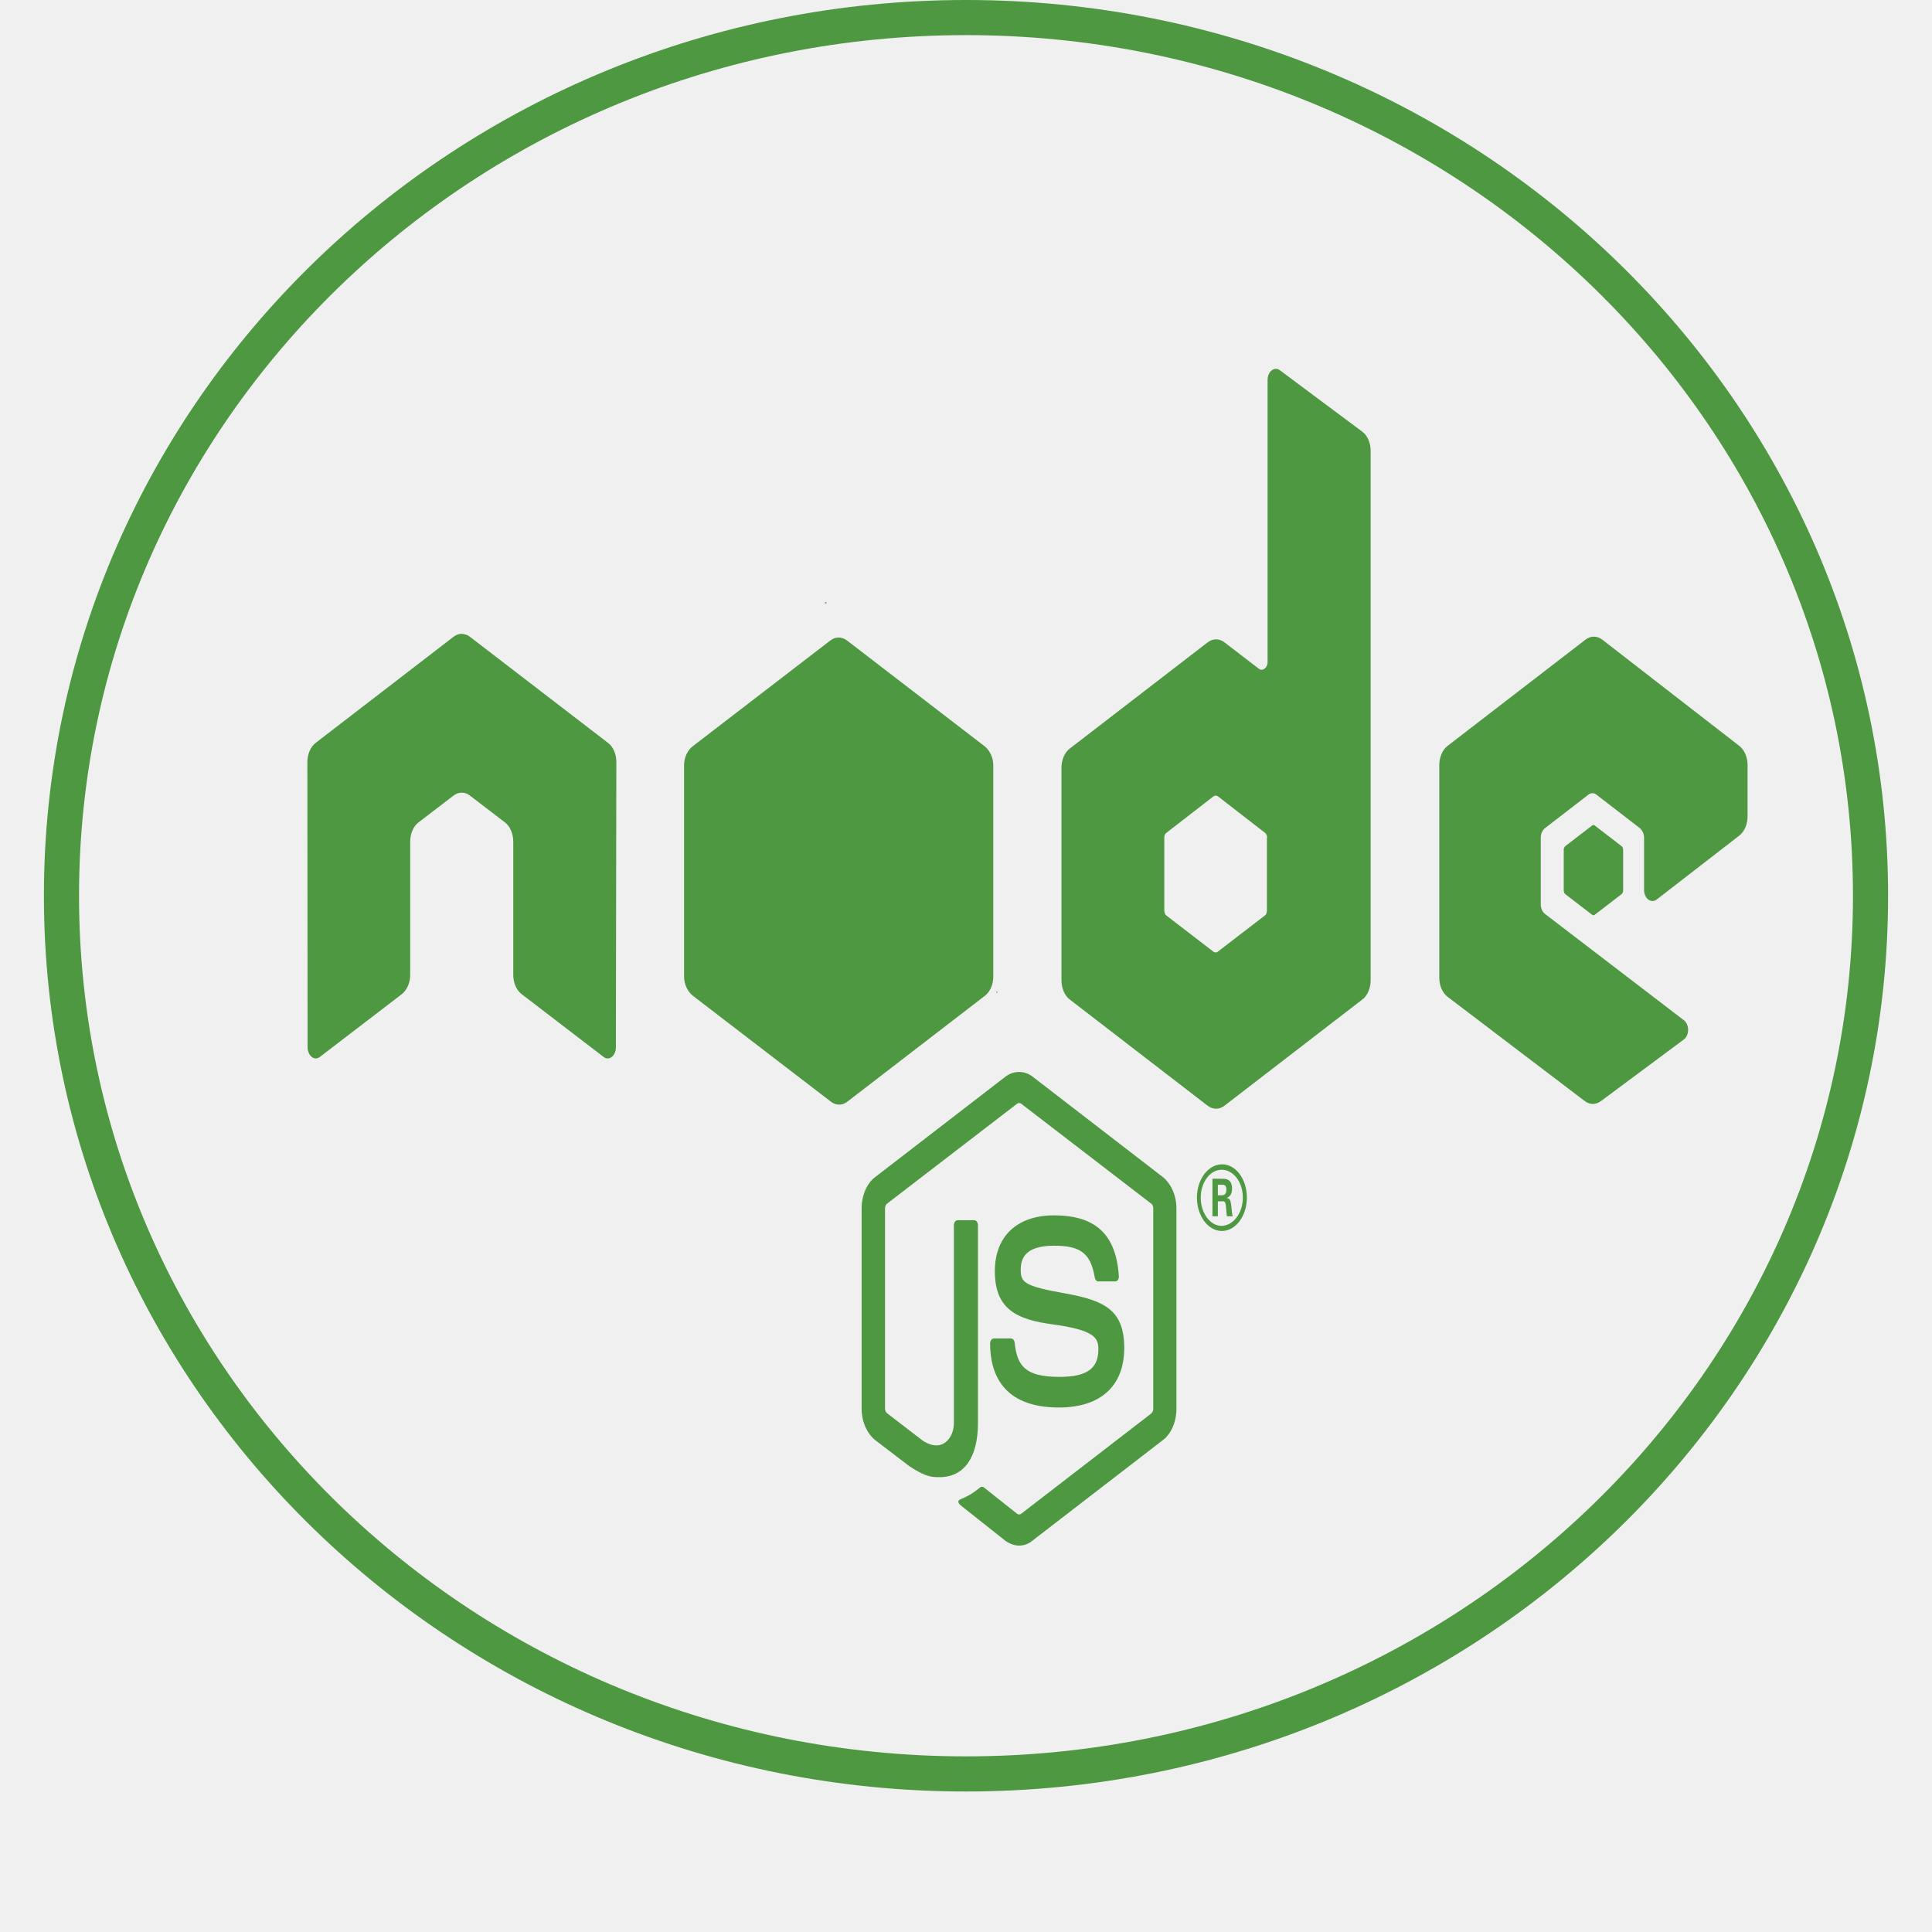
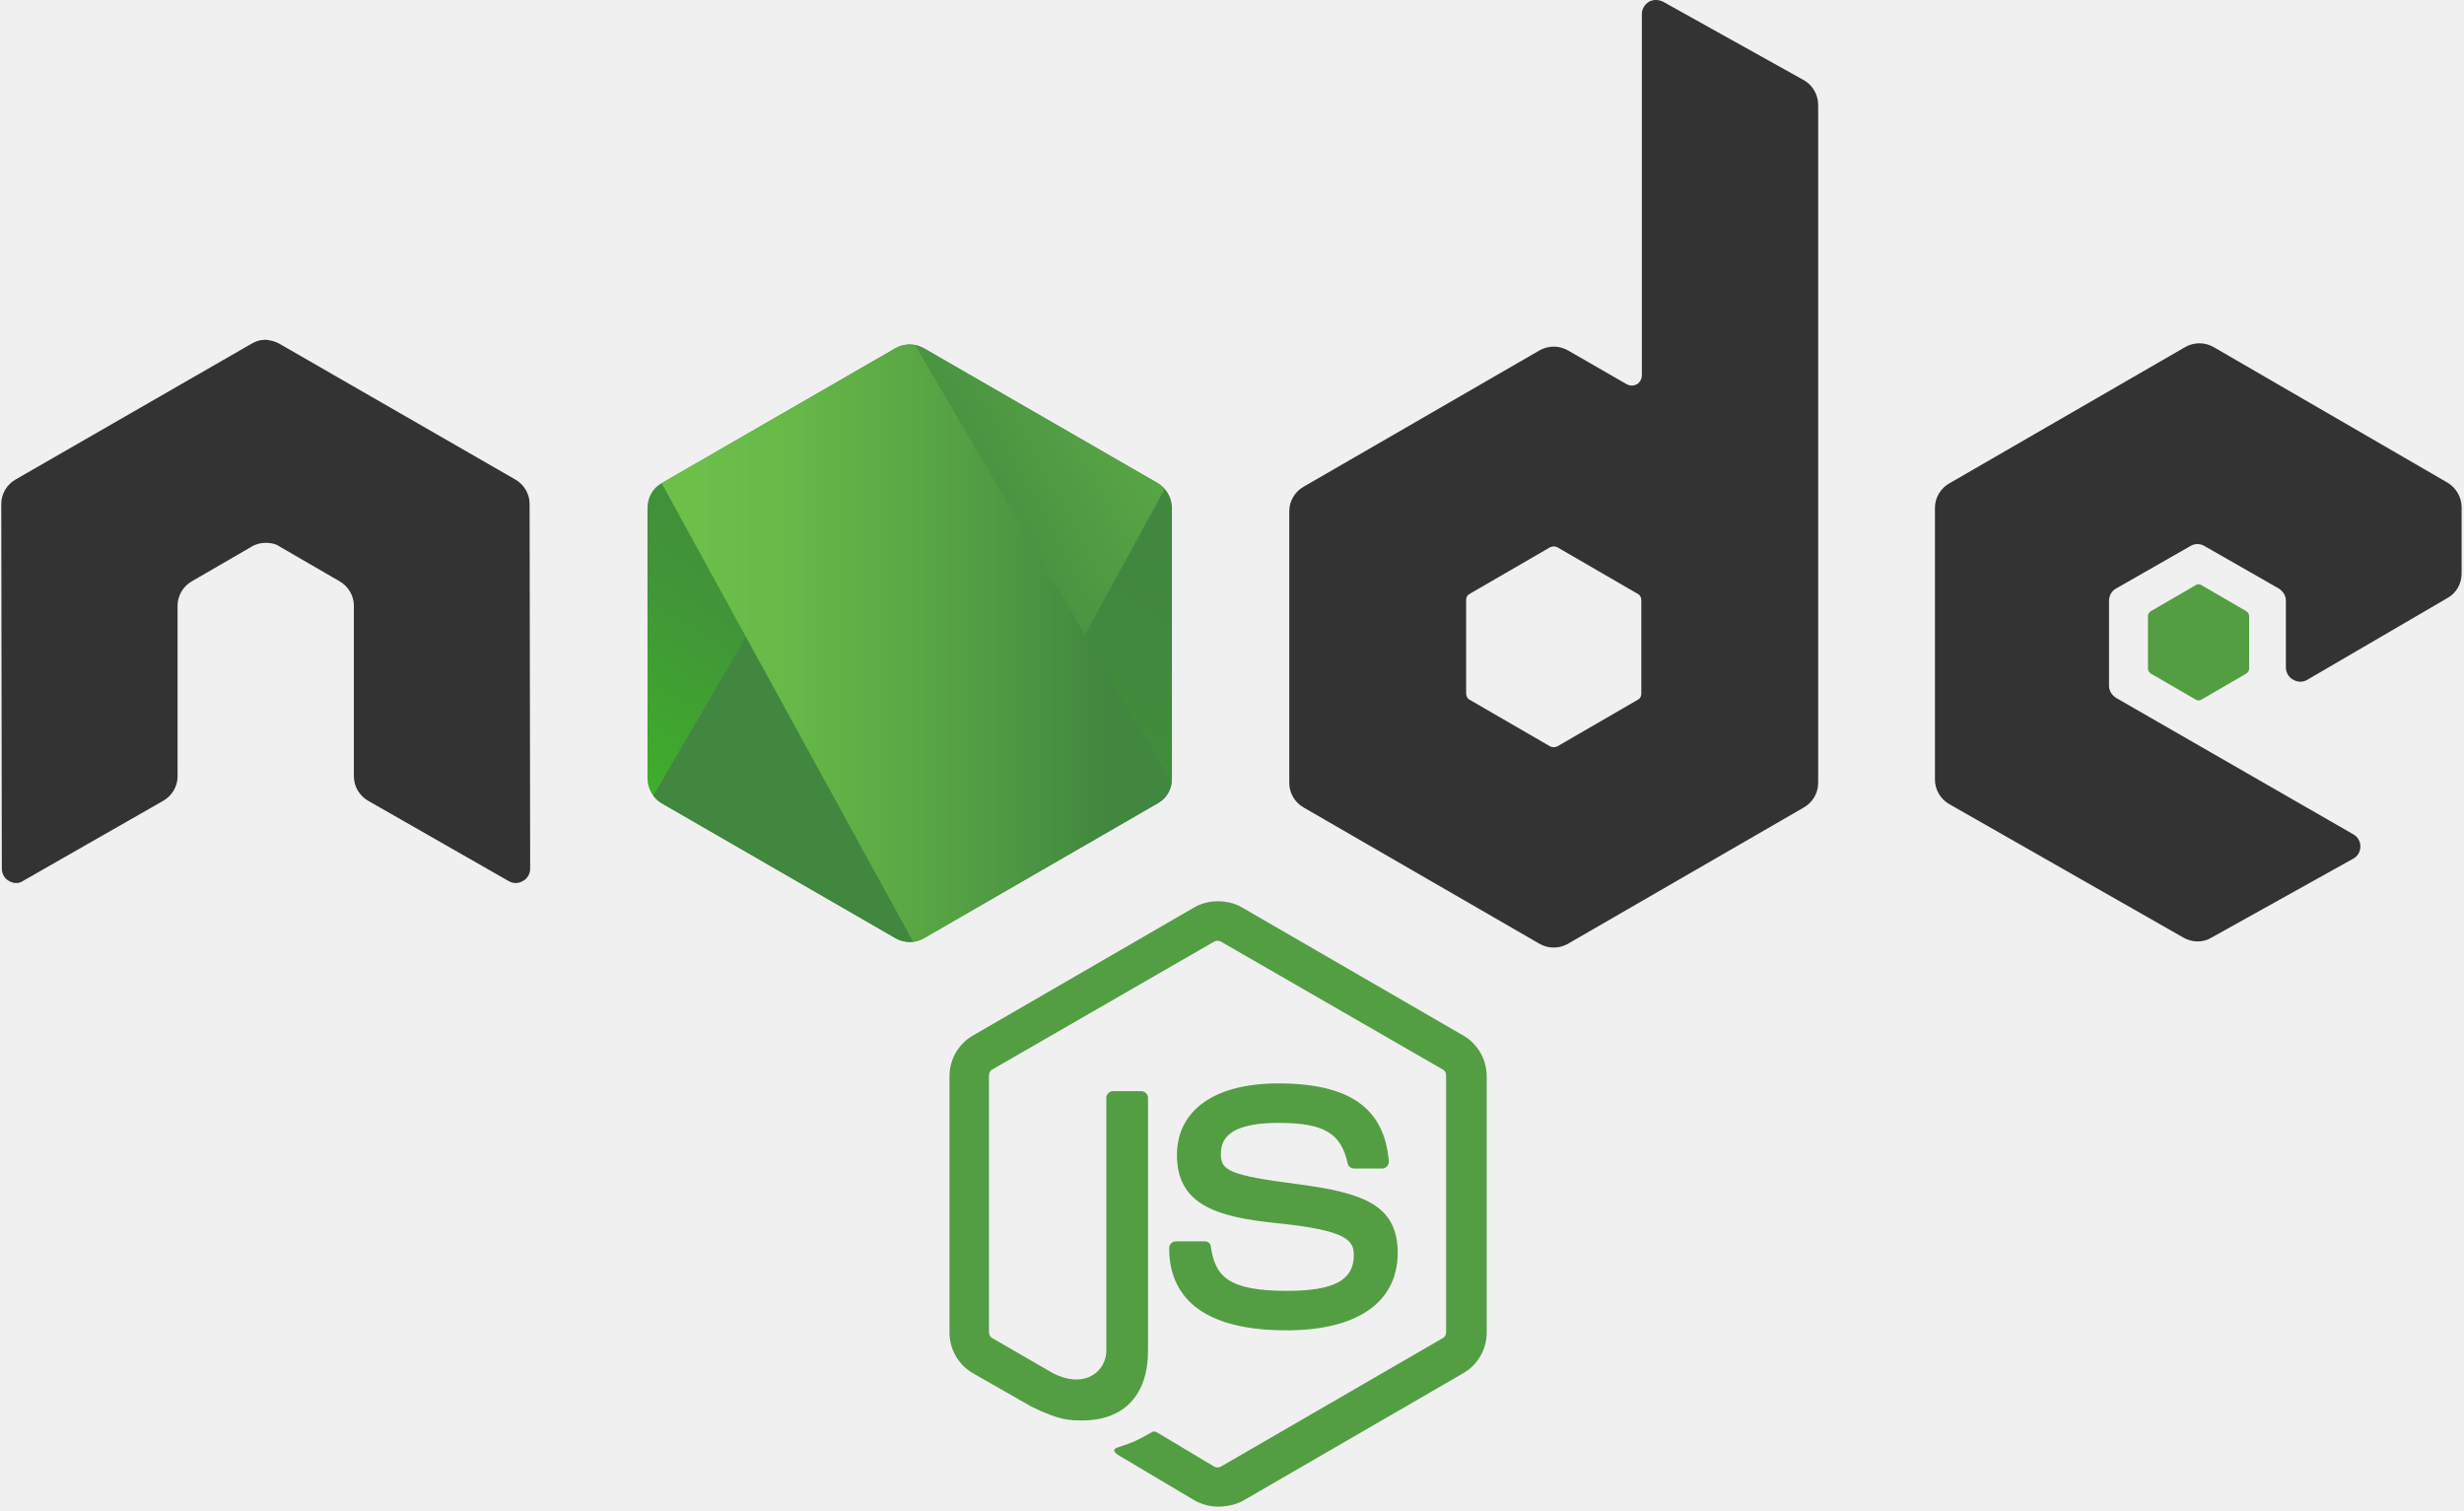
- <svg xmlns="http://www.w3.org/2000/svg" width="70" height="70" viewBox="0 0 105 110" fill="none">
-   <path d="M104 51C104 78.587 80.97 101 52.5 101C24.03 101 1 78.587 1 51C1 23.413 24.03 1 52.5 1C80.97 1 104 23.413 104 51Z" stroke="#4E9842" stroke-width="2" />
-   <path d="M55.526 88C55.257 88 54.988 87.897 54.744 87.727L52.284 85.778C51.913 85.504 52.092 85.402 52.22 85.351C52.707 85.129 52.81 85.077 53.335 84.667C53.386 84.633 53.463 84.65 53.514 84.684L55.411 86.188C55.475 86.24 55.577 86.24 55.641 86.188L63.047 80.479C63.111 80.428 63.162 80.326 63.162 80.206V68.805C63.162 68.686 63.124 68.583 63.047 68.532L55.641 62.84C55.577 62.789 55.487 62.789 55.411 62.84L48.005 68.532C47.928 68.583 47.89 68.703 47.89 68.805V80.206C47.89 80.308 47.941 80.411 48.005 80.462L50.029 82.018C51.131 82.753 51.81 81.881 51.81 81.026V69.762C51.81 69.609 51.9 69.472 52.028 69.472H52.963C53.079 69.472 53.181 69.591 53.181 69.762V81.026C53.181 82.992 52.387 84.103 50.99 84.103C50.568 84.103 50.222 84.103 49.286 83.488L47.339 82.001C46.865 81.624 46.557 80.941 46.557 80.206V68.805C46.557 68.07 46.852 67.369 47.339 67.01L54.744 61.302C55.218 60.943 55.833 60.943 56.295 61.302L63.7 67.01C64.174 67.386 64.482 68.07 64.482 68.805V80.206C64.482 80.941 64.187 81.642 63.7 82.001L56.295 87.709C56.077 87.897 55.808 88 55.526 88ZM61.509 76.753C61.509 74.617 60.433 74.052 58.153 73.642C55.846 73.232 55.616 73.027 55.616 72.309C55.616 71.711 55.808 70.925 57.512 70.925C59.037 70.925 59.6 71.369 59.831 72.736C59.857 72.873 59.933 72.959 60.036 72.959H60.997C61.061 72.959 61.112 72.924 61.151 72.873C61.189 72.805 61.215 72.736 61.202 72.651C61.048 70.292 59.882 69.198 57.512 69.198C55.398 69.198 54.142 70.395 54.142 72.377C54.142 74.548 55.398 75.129 57.422 75.403C59.844 75.728 60.036 76.189 60.036 76.822C60.036 77.933 59.37 78.394 57.807 78.394C55.846 78.394 55.411 77.745 55.27 76.445C55.257 76.309 55.167 76.206 55.052 76.206H54.091C53.976 76.206 53.873 76.326 53.873 76.497C53.873 78.155 54.552 80.138 57.794 80.138C60.164 80.138 61.509 78.907 61.509 76.753ZM68.492 68.19C68.492 69.233 67.852 70.087 67.07 70.087C66.288 70.087 65.648 69.233 65.648 68.19C65.648 67.113 66.314 66.293 67.07 66.293C67.839 66.275 68.492 67.113 68.492 68.19ZM68.262 68.19C68.262 67.301 67.723 66.6 67.057 66.6C66.404 66.6 65.866 67.301 65.866 68.19C65.866 69.079 66.404 69.796 67.057 69.796C67.723 69.779 68.262 69.061 68.262 68.19ZM67.685 69.25H67.352C67.339 69.147 67.288 68.6 67.288 68.583C67.262 68.463 67.237 68.395 67.121 68.395H66.839V69.25H66.532V67.113H67.083C67.275 67.113 67.647 67.113 67.647 67.677C67.647 68.07 67.454 68.156 67.339 68.207C67.557 68.224 67.57 68.412 67.608 68.686C67.621 68.856 67.647 69.147 67.685 69.25ZM67.326 67.745C67.326 67.455 67.172 67.455 67.096 67.455H66.839V68.053H67.083C67.288 68.053 67.326 67.865 67.326 67.745ZM32.592 43.389C32.592 42.927 32.412 42.517 32.117 42.295L24.263 36.261C24.135 36.158 23.982 36.107 23.828 36.09H23.751C23.597 36.09 23.456 36.158 23.315 36.261L15.474 42.295C15.179 42.517 15 42.944 15 43.389L15.013 59.627C15.013 59.849 15.102 60.054 15.243 60.173C15.384 60.293 15.564 60.293 15.717 60.173L20.381 56.601C20.676 56.362 20.855 55.952 20.855 55.507V47.918C20.855 47.474 21.035 47.046 21.329 46.824L23.315 45.303C23.469 45.183 23.623 45.132 23.789 45.132C23.956 45.132 24.122 45.183 24.263 45.303L26.249 46.824C26.544 47.046 26.723 47.474 26.723 47.918V55.507C26.723 55.952 26.903 56.379 27.198 56.601L31.861 60.173C32.002 60.293 32.194 60.293 32.335 60.173C32.476 60.071 32.566 59.849 32.566 59.627L32.592 43.389ZM75.539 25.664V55.815C75.539 56.259 75.36 56.687 75.065 56.909L67.211 62.959C66.916 63.182 66.558 63.182 66.263 62.959L58.409 56.909C58.114 56.687 57.935 56.259 57.935 55.815V43.713C57.935 43.269 58.114 42.842 58.409 42.62L66.263 36.569C66.558 36.347 66.916 36.347 67.211 36.569L69.171 38.073C69.389 38.244 69.671 38.022 69.671 37.697V21.63C69.671 21.151 70.055 20.844 70.376 21.083L75.052 24.57C75.347 24.775 75.539 25.202 75.539 25.664ZM69.645 47.696C69.645 47.576 69.594 47.474 69.53 47.422L66.839 45.337C66.763 45.286 66.673 45.286 66.596 45.337L63.905 47.422C63.828 47.474 63.79 47.576 63.79 47.696V51.849C63.79 51.969 63.841 52.072 63.905 52.123L66.596 54.191C66.673 54.242 66.763 54.242 66.827 54.191L69.517 52.123C69.594 52.072 69.632 51.969 69.632 51.849V47.696H69.645ZM96.526 47.576C96.821 47.354 97 46.927 97 46.482V43.56C97 43.115 96.821 42.688 96.526 42.466L88.723 36.415C88.428 36.193 88.07 36.193 87.775 36.415L79.921 42.466C79.626 42.688 79.447 43.115 79.447 43.56V55.661C79.447 56.123 79.626 56.533 79.921 56.755L87.724 62.686C88.006 62.908 88.364 62.908 88.659 62.686L93.374 59.182C93.694 58.943 93.694 58.328 93.374 58.088L85.469 52.037C85.315 51.918 85.225 51.713 85.225 51.49V47.696C85.225 47.474 85.315 47.269 85.469 47.149L87.929 45.252C88.07 45.132 88.262 45.132 88.403 45.252L90.863 47.149C91.004 47.269 91.106 47.474 91.106 47.696V50.67C91.106 51.149 91.503 51.456 91.824 51.217L96.526 47.576ZM86.622 48.175C86.571 48.226 86.532 48.294 86.532 48.38V50.704C86.532 50.79 86.571 50.875 86.622 50.909L88.134 52.072C88.185 52.123 88.262 52.123 88.313 52.072L89.825 50.909C89.876 50.858 89.915 50.79 89.915 50.704V48.38C89.915 48.294 89.876 48.209 89.825 48.175L88.313 47.012C88.262 46.961 88.185 46.961 88.134 47.012L86.622 48.175ZM54.053 55.61V43.577C54.053 43.132 53.847 42.705 53.553 42.483L45.724 36.466C45.455 36.261 45.084 36.227 44.776 36.466L36.948 42.483C36.653 42.705 36.448 43.115 36.448 43.577V55.61C36.448 56.088 36.692 56.499 36.961 56.704L44.802 62.72C45.109 62.959 45.468 62.942 45.75 62.72L53.566 56.704C53.796 56.533 53.963 56.242 54.027 55.9C54.04 55.815 54.053 55.712 54.053 55.61ZM44.533 34.261L44.43 34.347H44.571L44.533 34.261ZM54.296 56.516L54.245 56.396V56.55L54.296 56.516Z" fill="#4E9842" />
+ <svg xmlns="http://www.w3.org/2000/svg" xmlns:xlink="http://www.w3.org/1999/xlink" width="2500" height="1533" viewBox="0 0 512 314" preserveAspectRatio="xMidYMid">
+   <defs>
+     <linearGradient x1="68.188%" y1="17.487%" x2="27.823%" y2="89.755%" id="b">
+       <stop stop-color="#41873F" offset="0%" />
+       <stop stop-color="#418B3D" offset="32.88%" />
+       <stop stop-color="#419637" offset="63.52%" />
+       <stop stop-color="#3FA92D" offset="93.19%" />
+       <stop stop-color="#3FAE2A" offset="100%" />
+     </linearGradient>
+     <path id="a" d="M57.903 1.85a5.957 5.957 0 0 0-5.894 0L3.352 29.933c-1.85 1.04-2.89 3.005-2.89 5.085v56.286c0 2.08 1.156 4.045 2.89 5.085l48.657 28.085a5.957 5.957 0 0 0 5.894 0l48.658-28.085c1.849-1.04 2.89-3.005 2.89-5.085V35.019c0-2.08-1.157-4.045-2.89-5.085L57.903 1.85z" />
+     <linearGradient x1="43.277%" y1="55.169%" x2="159.245%" y2="-18.306%" id="d">
+       <stop stop-color="#41873F" offset="13.76%" />
+       <stop stop-color="#54A044" offset="40.32%" />
+       <stop stop-color="#66B848" offset="71.36%" />
+       <stop stop-color="#6CC04A" offset="90.81%" />
+     </linearGradient>
+     <linearGradient x1="-4413.77%" y1="13.43%" x2="5327.93%" y2="13.43%" id="e">
+       <stop stop-color="#6CC04A" offset="9.192%" />
+       <stop stop-color="#66B848" offset="28.64%" />
+       <stop stop-color="#54A044" offset="59.68%" />
+       <stop stop-color="#41873F" offset="86.24%" />
+     </linearGradient>
+     <linearGradient x1="-4.389%" y1="49.997%" x2="101.499%" y2="49.997%" id="f">
+       <stop stop-color="#6CC04A" offset="9.192%" />
+       <stop stop-color="#66B848" offset="28.64%" />
+       <stop stop-color="#54A044" offset="59.68%" />
+       <stop stop-color="#41873F" offset="86.24%" />
+     </linearGradient>
+     <linearGradient x1="-9713.77%" y1="36.21%" x2="27.93%" y2="36.21%" id="g">
+       <stop stop-color="#6CC04A" offset="9.192%" />
+       <stop stop-color="#66B848" offset="28.64%" />
+       <stop stop-color="#54A044" offset="59.68%" />
+       <stop stop-color="#41873F" offset="86.24%" />
+     </linearGradient>
+     <linearGradient x1="-103.861%" y1="50.275%" x2="100.797%" y2="50.275%" id="h">
+       <stop stop-color="#6CC04A" offset="9.192%" />
+       <stop stop-color="#66B848" offset="28.64%" />
+       <stop stop-color="#54A044" offset="59.68%" />
+       <stop stop-color="#41873F" offset="86.24%" />
+     </linearGradient>
+     <linearGradient x1="130.613%" y1="-211.069%" x2="4.393%" y2="201.605%" id="i">
+       <stop stop-color="#41873F" offset="0%" />
+       <stop stop-color="#418B3D" offset="32.88%" />
+       <stop stop-color="#419637" offset="63.52%" />
+       <stop stop-color="#3FA92D" offset="93.19%" />
+       <stop stop-color="#3FAE2A" offset="100%" />
+     </linearGradient>
+   </defs>
+   <g fill="none">
+     <path d="M253.11 313.094c-1.733 0-3.351-.462-4.854-1.271l-15.371-9.13c-2.312-1.272-1.156-1.734-.462-1.965 3.12-1.04 3.698-1.272 6.934-3.12.347-.232.81-.116 1.156.115l11.789 7.05c.462.231 1.04.231 1.386 0l46.115-26.698c.462-.231.694-.694.694-1.271v-53.28c0-.579-.232-1.04-.694-1.272l-46.115-26.582c-.462-.232-1.04-.232-1.386 0l-46.115 26.582c-.462.231-.694.809-.694 1.271v53.28c0 .463.232 1.04.694 1.272l12.598 7.281c6.819 3.467 11.095-.578 11.095-4.623v-52.587c0-.693.578-1.387 1.387-1.387h5.894c.694 0 1.387.578 1.387 1.387v52.587c0 9.13-4.97 14.447-13.638 14.447-2.658 0-4.738 0-10.633-2.89l-12.135-6.934c-3.005-1.733-4.854-4.97-4.854-8.437v-53.28c0-3.467 1.849-6.704 4.854-8.437l46.114-26.698c2.89-1.618 6.82-1.618 9.709 0l46.114 26.698c3.005 1.733 4.855 4.97 4.855 8.437v53.28c0 3.467-1.85 6.704-4.855 8.437l-46.114 26.698c-1.503.694-3.236 1.04-4.854 1.04zm14.216-36.637c-20.225 0-24.386-9.246-24.386-17.105 0-.694.578-1.387 1.387-1.387h6.01c.693 0 1.271.462 1.271 1.156.925 6.125 3.583 9.13 15.834 9.13 9.708 0 13.87-2.196 13.87-7.397 0-3.005-1.157-5.2-16.297-6.703-12.598-1.272-20.457-4.045-20.457-14.1 0-9.362 7.86-14.91 21.035-14.91 14.793 0 22.075 5.086 23 16.18 0 .348-.116.694-.347 1.041-.232.231-.578.462-.925.462h-6.01c-.578 0-1.156-.462-1.271-1.04-1.387-6.356-4.97-8.437-14.447-8.437-10.633 0-11.905 3.699-11.905 6.472 0 3.352 1.503 4.392 15.834 6.241 14.216 1.85 20.92 4.508 20.92 14.447-.116 10.171-8.437 15.95-23.116 15.95z" fill="#539E43" />
+     <path d="M110.028 104.712c0-2.08-1.156-4.046-3.005-5.086l-49.004-28.2c-.81-.463-1.734-.694-2.658-.81h-.463c-.924 0-1.849.347-2.658.81l-49.004 28.2c-1.85 1.04-3.005 3.005-3.005 5.086l.116 75.817c0 1.04.578 2.08 1.502 2.543.925.578 2.08.578 2.89 0l29.125-16.643c1.849-1.04 3.005-3.005 3.005-5.085v-35.482c0-2.08 1.155-4.045 3.005-5.085l12.366-7.166c.925-.578 1.965-.81 3.005-.81 1.04 0 2.08.232 2.89.81l12.366 7.166c1.85 1.04 3.005 3.004 3.005 5.085v35.482c0 2.08 1.156 4.045 3.005 5.085l29.125 16.643c.925.578 2.08.578 3.005 0 .925-.463 1.503-1.503 1.503-2.543l-.116-75.817zM345.571.347c-.924-.463-2.08-.463-2.89 0-.924.578-1.502 1.502-1.502 2.542v75.125c0 .693-.346 1.386-1.04 1.849-.693.346-1.387.346-2.08 0l-12.251-7.05a5.957 5.957 0 0 0-5.895 0l-49.004 28.316c-1.849 1.04-3.005 3.005-3.005 5.085v56.516c0 2.08 1.156 4.046 3.005 5.086l49.004 28.316a5.957 5.957 0 0 0 5.895 0l49.004-28.316c1.849-1.04 3.005-3.005 3.005-5.086V21.844c0-2.196-1.156-4.16-3.005-5.201L345.572.347zm-4.507 143.776c0 .578-.231 1.04-.694 1.271l-16.758 9.708a1.714 1.714 0 0 1-1.503 0l-16.758-9.708c-.463-.231-.694-.809-.694-1.271v-19.417c0-.578.231-1.04.694-1.271l16.758-9.709a1.714 1.714 0 0 1 1.503 0l16.758 9.709c.463.23.694.809.694 1.271v19.417zM508.648 124.244c1.85-1.04 2.89-3.005 2.89-5.086v-13.753c0-2.08-1.156-4.045-2.89-5.085l-48.657-28.2a5.957 5.957 0 0 0-5.894 0l-49.004 28.315c-1.85 1.04-3.005 3.005-3.005 5.086v56.516c0 2.08 1.155 4.045 3.005 5.085l48.657 27.738c1.85 1.04 4.045 1.04 5.779 0L489 178.45c.925-.463 1.503-1.503 1.503-2.543 0-1.04-.578-2.08-1.503-2.543l-49.235-28.316c-.924-.577-1.502-1.502-1.502-2.542v-17.683c0-1.04.578-2.08 1.502-2.543l15.372-8.784a2.821 2.821 0 0 1 3.005 0l15.371 8.784c.925.578 1.503 1.502 1.503 2.543v13.869c0 1.04.578 2.08 1.502 2.542.925.578 2.08.578 3.005 0l29.125-16.99z" fill="#333" />
+     <path d="M456.293 121.586a1.05 1.05 0 0 1 1.155 0l9.362 5.432c.347.23.578.577.578 1.04v10.864c0 .462-.231.809-.578 1.04l-9.362 5.432a1.05 1.05 0 0 1-1.155 0l-9.362-5.432c-.347-.231-.578-.578-.578-1.04v-10.864c0-.463.231-.81.578-1.04l9.362-5.432z" fill="#539E43" />
+     <g transform="translate(134.068 70.501)">
+       <mask id="c" fill="#fff">
+         <use xlink:href="#a" />
+       </mask>
+       <use fill="url(#b)" xlink:href="#a" />
+       <g mask="url(#c)">
+         <path d="M51.893 1.85L3.121 29.933C1.27 30.974 0 32.94 0 35.02v56.286c0 1.387.578 2.658 1.502 3.698L56.285 1.156c-1.387-.231-3.005-.116-4.392.693zM56.632 125.053c.462-.116.925-.347 1.387-.578l48.773-28.085c1.85-1.04 3.005-3.005 3.005-5.085V35.019c0-1.502-.694-3.005-1.734-4.045l-51.43 94.079z" />
+         <path d="M106.676 29.934L57.788 1.85a8.025 8.025 0 0 0-1.503-.578L1.502 95.12a6.082 6.082 0 0 0 1.619 1.387l48.888 28.085c1.387.809 3.005 1.04 4.507.577l51.432-94.078c-.347-.462-.81-.81-1.272-1.156z" fill="url(#d)" />
+       </g>
+       <g mask="url(#c)">
+         <path d="M109.797 91.305V35.019c0-2.08-1.271-4.045-3.12-5.085L57.786 1.85a5.106 5.106 0 0 0-1.848-.693l53.511 91.42c.231-.347.347-.809.347-1.271zM3.12 29.934C1.272 30.974 0 32.94 0 35.02v56.286c0 2.08 1.387 4.045 3.12 5.085l48.889 28.085c1.156.693 2.427.925 3.814.693L3.467 29.818l-.346.116z" />
+         <path fill="url(#e)" fill-rule="evenodd" d="M50.391.809l-.693.347h.924l-.231-.347z" transform="translate(0 -9.246)" />
+         <path d="M106.792 105.636c1.387-.809 2.427-2.196 2.89-3.698L56.053 10.402c-1.387-.231-2.89-.116-4.16.693L3.351 39.065l52.355 95.465a8.057 8.057 0 0 0 2.196-.693l48.889-28.2z" fill="url(#f)" fill-rule="evenodd" transform="translate(0 -9.246)" />
+         <path fill="url(#g)" fill-rule="evenodd" d="M111.3 104.712l-.347-.578v.809l.346-.231z" transform="translate(0 -9.246)" />
+         <path d="M106.792 105.636l-48.773 28.085a6.973 6.973 0 0 1-2.196.693l.925 1.734 54.089-31.32v-.694l-1.387-2.312c-.231 1.618-1.271 3.005-2.658 3.814z" fill="url(#h)" fill-rule="evenodd" transform="translate(0 -9.246)" />
+         <path d="M106.792 105.636l-48.773 28.085a6.973 6.973 0 0 1-2.196.693l.925 1.734 54.089-31.32v-.694l-1.387-2.312c-.231 1.618-1.271 3.005-2.658 3.814z" fill="url(#i)" fill-rule="evenodd" transform="translate(0 -9.246)" />
+       </g>
+     </g>
+   </g>
</svg>
